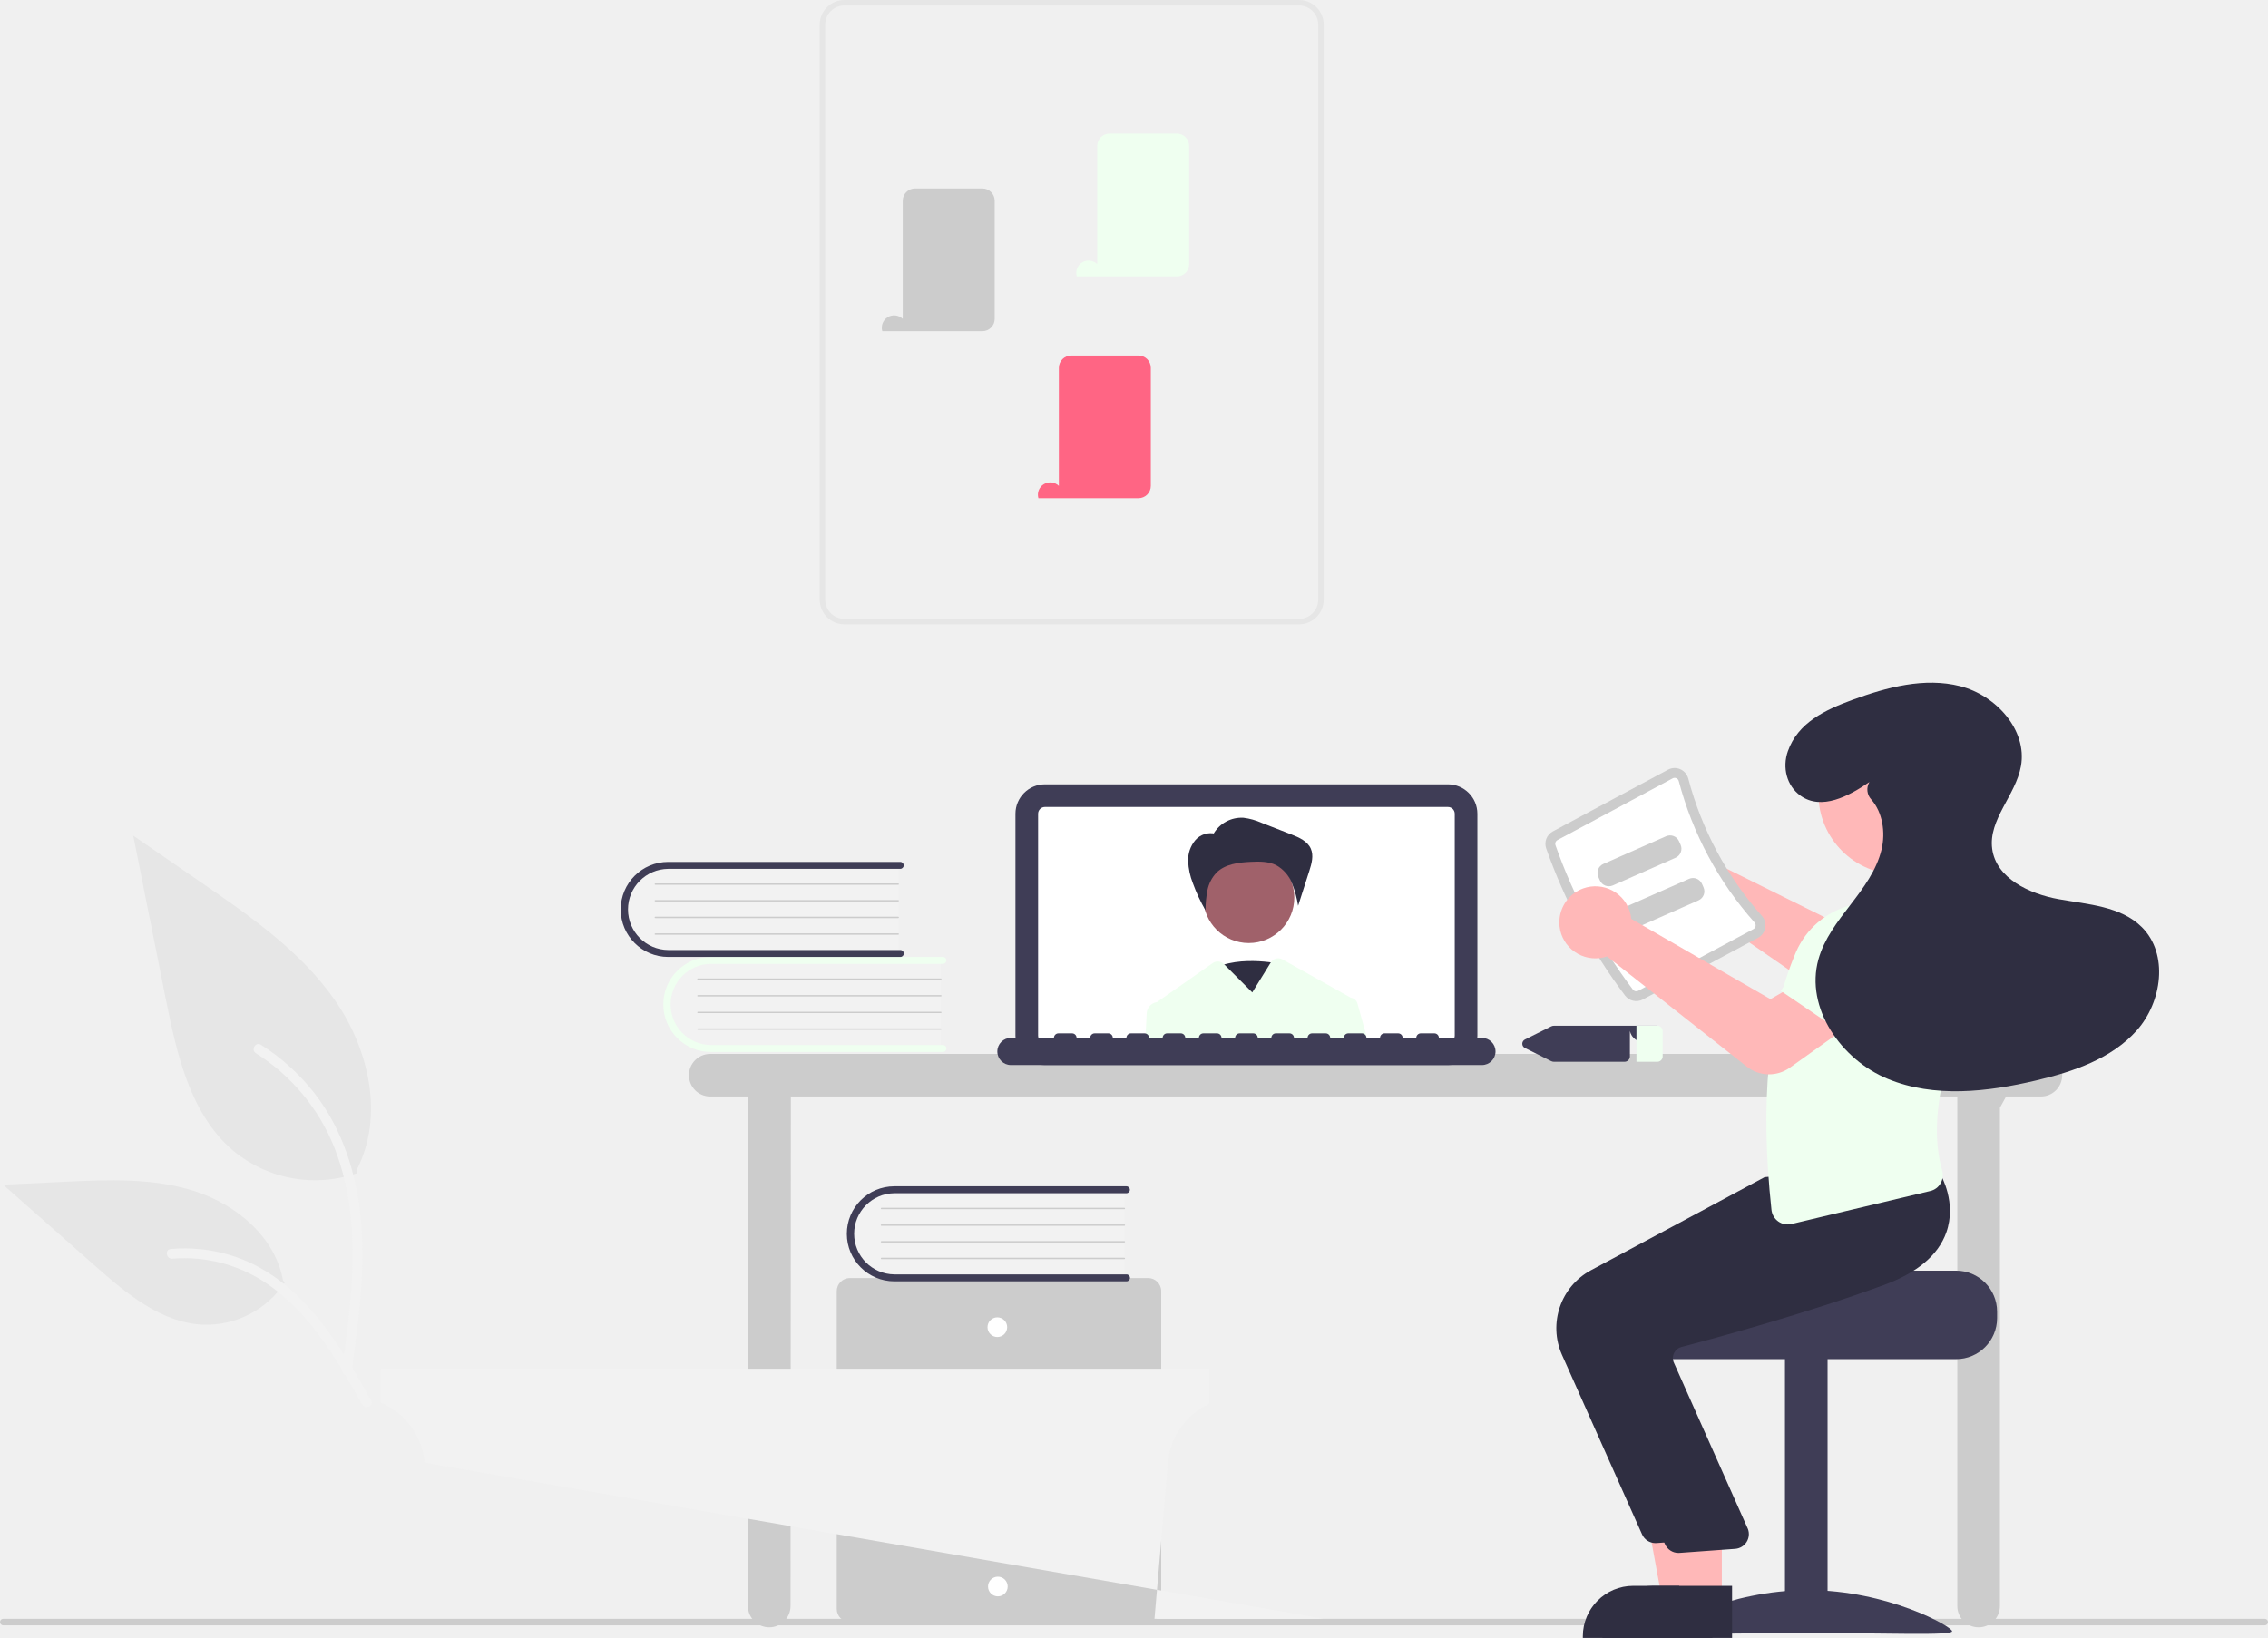
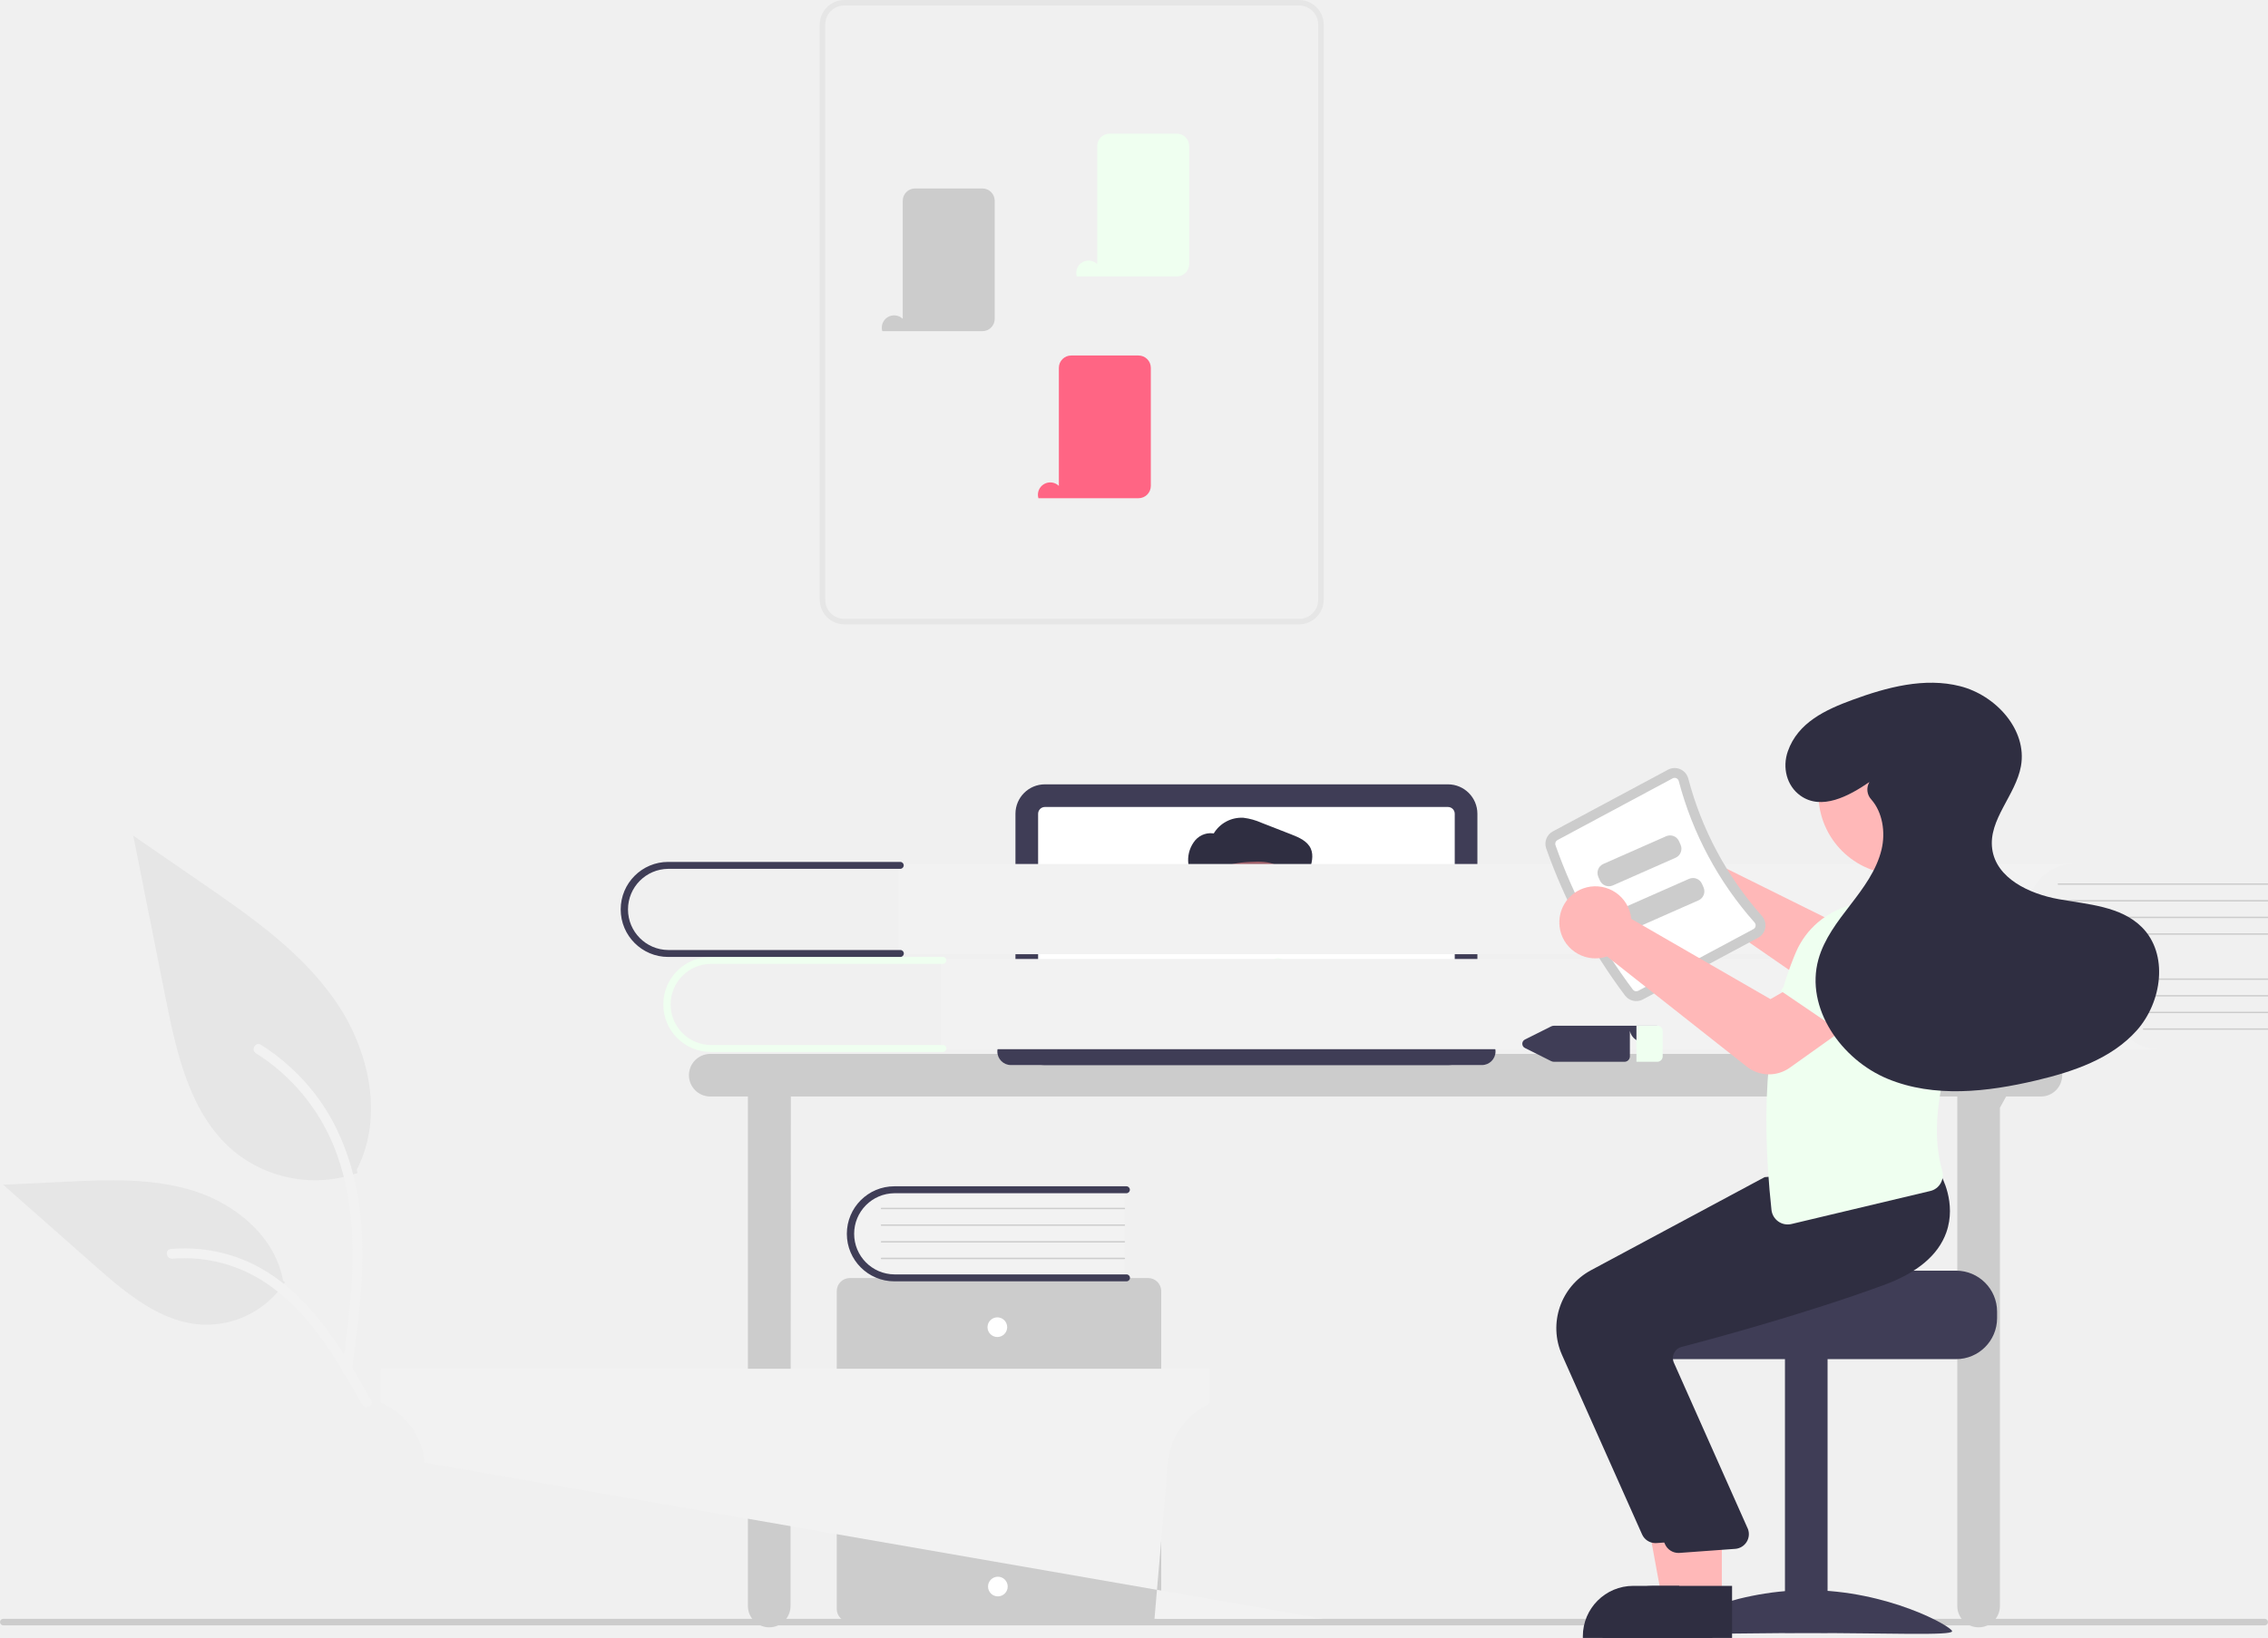
<svg xmlns="http://www.w3.org/2000/svg" data-name="Layer 1" width="692" height="499.877" viewBox="0 0 692 499.877">
  <path d="M945,696.105H255a1,1,0,0,1,0-2H945a1,1,0,0,1,0,2Z" transform="translate(-254 -200.0616)" fill="#ccc" />
  <path d="M876.704,521.703h-406a6.5,6.5,0,1,0,0,13h11.5v155.5a6.5,6.5,0,0,0,13,0l.099-155.5H851.204v155.5a6.5,6.5,0,0,0,13,0V538.13l1.891-3.427h10.609a6.5,6.5,0,1,0,0-13Z" transform="translate(-254 -200.0616)" fill="#ccc" />
  <path d="M695.794,525.105H572.812a8.992,8.992,0,0,1-8.982-8.982V448.414a8.992,8.992,0,0,1,8.982-8.982H695.794a8.992,8.992,0,0,1,8.982,8.982v67.709A8.992,8.992,0,0,1,695.794,525.105Z" transform="translate(-254 -200.0616)" fill="#3f3d56" />
  <path d="M695.793,446.345H572.813a2.074,2.074,0,0,0-2.07,2.07v67.71a2.074,2.074,0,0,0,2.07,2.07H695.793a2.074,2.074,0,0,0,2.07-2.07v-67.71A2.074,2.074,0,0,0,695.793,446.345Z" transform="translate(-254 -200.0616)" fill="#fff" />
  <path d="M644.792,494.283s-14.722-3.392-22.82,2.827,10.306,20.355,10.306,20.355Z" transform="translate(-254 -200.0616)" fill="#2f2e41" />
  <circle cx="381.024" cy="273.924" r="13.887" fill="#a0616a" />
  <path d="M624.286,454.492a9.898,9.898,0,0,1,9.126-4.856,19.397,19.397,0,0,1,5.515,1.544l9.078,3.541c2.349.916,4.922,2.039,5.941,4.345.946,2.141.24,4.613-.474,6.841l-3.397,10.593a32.246,32.246,0,0,0-1.925-6.998,10.835,10.835,0,0,0-4.704-5.364c-2.358-1.21-5.137-1.185-7.785-1.057-3.749.18-7.826.657-10.489,3.302a10.895,10.895,0,0,0-2.765,5.399,32.5,32.5,0,0,0-.58,6.112,50.669,50.669,0,0,1-3.869-8.295,20.525,20.525,0,0,1-1.438-6.715,9.444,9.444,0,0,1,2.165-6.387,6.195,6.195,0,0,1,6.231-1.961Z" transform="translate(-254 -200.0616)" fill="#2f2e41" />
  <path d="M668.183,506.325a2.472,2.472,0,0,0-2.07-1.79.86.86,0,0,0-.1-.06L645.282,492.856a2.637,2.637,0,0,0-3.528.908l-5.67,9.18-8.54-8.54-.136-.136a2.636,2.636,0,0,0-3.376-.295l-17.038,11.931c-.03,0-.06.01-.09.01a3.633,3.633,0,0,0-3.03,3.39l-.44,8.89h68.04Z" transform="translate(-254 -200.0616)" fill="#effff0" />
  <path d="M706.158,516.814H693.03a1.382,1.382,0,0,0-1.382-1.382h-4.145a1.382,1.382,0,0,0-1.382,1.382h-4.145a1.382,1.382,0,0,0-1.382-1.382H676.449a1.382,1.382,0,0,0-1.382,1.382h-4.145a1.382,1.382,0,0,0-1.382-1.382h-4.145a1.382,1.382,0,0,0-1.382,1.382h-4.145A1.382,1.382,0,0,0,658.485,515.432h-4.145a1.382,1.382,0,0,0-1.382,1.382h-4.145a1.382,1.382,0,0,0-1.382-1.382H643.285a1.382,1.382,0,0,0-1.382,1.382H637.758a1.382,1.382,0,0,0-1.382-1.382h-4.145a1.382,1.382,0,0,0-1.382,1.382h-4.145a1.382,1.382,0,0,0-1.382-1.382h-4.145a1.382,1.382,0,0,0-1.382,1.382H615.649a1.382,1.382,0,0,0-1.382-1.382h-4.145a1.382,1.382,0,0,0-1.382,1.382h-4.145a1.382,1.382,0,0,0-1.382-1.382h-4.145a1.382,1.382,0,0,0-1.382,1.382h-4.145a1.382,1.382,0,0,0-1.382-1.382h-4.145a1.382,1.382,0,0,0-1.382,1.382H582.485a1.382,1.382,0,0,0-1.382-1.382H576.958a1.382,1.382,0,0,0-1.382,1.382H562.449a4.145,4.145,0,0,0,0,8.291H706.158a4.145,4.145,0,0,0,0-8.291Z" transform="translate(-254 -200.0616)" fill="#3f3d56" />
-   <path d="M541.079,492.74v27.526H472.117a13.771,13.771,0,1,1,0-27.526Z" transform="translate(-254 -200.0616)" fill="#f2f2f2" />
+   <path d="M541.079,492.74v27.526h372.117a13.771,13.771,0,1,1,0-27.526Z" transform="translate(-254 -200.0616)" fill="#f2f2f2" />
  <path d="M542.773,520.054a1.059,1.059,0,0,1-1.059,1.059h-70.826a14.504,14.504,0,1,1,0-29.008h70.826a1.059,1.059,0,0,1,0,2.117h-70.826a12.387,12.387,0,0,0,0,24.773h70.826A1.059,1.059,0,0,1,542.773,520.054Z" transform="translate(-254 -200.0616)" fill="#effff0" />
-   <path d="M541.079,499.092H466.971a.212.212,0,1,1,0-.423h74.108a.212.212,0,0,1,0,.423Z" transform="translate(-254 -200.0616)" fill="#ccc" />
-   <path d="M541.079,504.174H466.971a.212.212,0,1,1,0-.423h74.108a.212.212,0,0,1,0,.423Z" transform="translate(-254 -200.0616)" fill="#ccc" />
-   <path d="M541.079,509.255H466.971a.212.212,0,1,1,0-.423h74.108a.212.212,0,0,1,0,.423Z" transform="translate(-254 -200.0616)" fill="#ccc" />
-   <path d="M541.079,514.337H466.971a.212.212,0,1,1,0-.423h74.108a.212.212,0,0,1,0,.423Z" transform="translate(-254 -200.0616)" fill="#ccc" />
-   <path d="M528.079,463.74v27.526H459.117a13.771,13.771,0,1,1,0-27.526Z" transform="translate(-254 -200.0616)" fill="#f2f2f2" />
+   <path d="M541.079,499.092h366.971a.212.212,0,1,1,0-.423h74.108a.212.212,0,0,1,0,.423Z" transform="translate(-254 -200.0616)" fill="#ccc" />
+   <path d="M541.079,504.174h366.971a.212.212,0,1,1,0-.423h74.108a.212.212,0,0,1,0,.423Z" transform="translate(-254 -200.0616)" fill="#ccc" />
+   <path d="M541.079,509.255h366.971a.212.212,0,1,1,0-.423h74.108a.212.212,0,0,1,0,.423Z" transform="translate(-254 -200.0616)" fill="#ccc" />
+   <path d="M541.079,514.337h366.971a.212.212,0,1,1,0-.423h74.108a.212.212,0,0,1,0,.423Z" transform="translate(-254 -200.0616)" fill="#ccc" />
+   <path d="M528.079,463.74v27.526h359.117a13.771,13.771,0,1,1,0-27.526Z" transform="translate(-254 -200.0616)" fill="#f2f2f2" />
  <path d="M529.773,491.054a1.059,1.059,0,0,1-1.059,1.059h-70.826a14.504,14.504,0,1,1,0-29.008h70.826a1.059,1.059,0,0,1,0,2.117h-70.826a12.387,12.387,0,0,0,0,24.773h70.826A1.059,1.059,0,0,1,529.773,491.054Z" transform="translate(-254 -200.0616)" fill="#3f3d56" />
-   <path d="M528.079,470.092H453.971a.212.212,0,1,1,0-.423h74.108a.212.212,0,0,1,0,.423Z" transform="translate(-254 -200.0616)" fill="#ccc" />
-   <path d="M528.079,475.174H453.971a.212.212,0,1,1,0-.423h74.108a.212.212,0,0,1,0,.423Z" transform="translate(-254 -200.0616)" fill="#ccc" />
-   <path d="M528.079,480.255H453.971a.212.212,0,1,1,0-.423h74.108a.212.212,0,0,1,0,.423Z" transform="translate(-254 -200.0616)" fill="#ccc" />
-   <path d="M528.079,485.337H453.971a.212.212,0,1,1,0-.423h74.108a.212.212,0,0,1,0,.423Z" transform="translate(-254 -200.0616)" fill="#ccc" />
+   <path d="M528.079,470.092h353.971a.212.212,0,1,1,0-.423h74.108a.212.212,0,0,1,0,.423Z" transform="translate(-254 -200.0616)" fill="#ccc" />
+   <path d="M528.079,475.174h353.971a.212.212,0,1,1,0-.423h74.108a.212.212,0,0,1,0,.423Z" transform="translate(-254 -200.0616)" fill="#ccc" />
+   <path d="M528.079,480.255h353.971a.212.212,0,1,1,0-.423h74.108a.212.212,0,0,1,0,.423Z" transform="translate(-254 -200.0616)" fill="#ccc" />
+   <path d="M528.079,485.337h353.971a.212.212,0,1,1,0-.423h74.108a.212.212,0,0,1,0,.423Z" transform="translate(-254 -200.0616)" fill="#ccc" />
  <path d="M608.303,618.105v-24a4,4,0,0,0-4-4h-91a4,4,0,0,0-4,4v24Z" transform="translate(-254 -200.0616)" fill="#ccc" />
  <rect x="255.303" y="427.043" width="99" height="31" fill="#ccc" />
  <path d="M509.303,667.105v24a4,4,0,0,0,4,4h91a4,4,0,0,0,4-4v-24Z" transform="translate(-254 -200.0616)" fill="#ccc" />
  <circle cx="304.303" cy="405.043" r="3" fill="#fff" />
  <circle cx="304.303" cy="445.043" r="3" fill="#fff" />
  <circle cx="304.464" cy="484.196" r="3" fill="#fff" />
  <path d="M597.079,562.74v27.526H528.117a13.771,13.771,0,1,1,0-27.526Z" transform="translate(-254 -200.0616)" fill="#f2f2f2" />
  <path d="M598.773,590.054a1.059,1.059,0,0,1-1.059,1.059h-70.826a14.504,14.504,0,1,1,0-29.008h70.826a1.059,1.059,0,0,1,0,2.117h-70.826a12.387,12.387,0,0,0,0,24.773h70.826A1.059,1.059,0,0,1,598.773,590.054Z" transform="translate(-254 -200.0616)" fill="#3f3d56" />
  <path d="M597.079,569.092H522.971a.212.212,0,1,1,0-.423h74.108a.212.212,0,0,1,0,.423Z" transform="translate(-254 -200.0616)" fill="#ccc" />
  <path d="M597.079,574.174H522.971a.212.212,0,1,1,0-.423h74.108a.212.212,0,0,1,0,.423Z" transform="translate(-254 -200.0616)" fill="#ccc" />
  <path d="M597.079,579.255H522.971a.212.212,0,1,1,0-.423h74.108a.212.212,0,0,1,0,.423Z" transform="translate(-254 -200.0616)" fill="#ccc" />
  <path d="M597.079,584.337H522.971a.212.212,0,1,1,0-.423h74.108a.212.212,0,0,1,0,.423Z" transform="translate(-254 -200.0616)" fill="#ccc" />
  <path d="M504.11,383.083v-175.5a7.53,7.53,0,0,1,7.521-7.521H650.36a7.53,7.53,0,0,1,7.521,7.521v175.5a7.53,7.53,0,0,1-7.521,7.521H511.632A7.53,7.53,0,0,1,504.11,383.083Zm7.521-181.35a5.857,5.857,0,0,0-5.85,5.85v175.5a5.857,5.857,0,0,0,5.85,5.85H650.36a5.857,5.857,0,0,0,5.85-5.85v-175.5a5.857,5.857,0,0,0-5.85-5.85Z" transform="translate(-254 -200.0616)" fill="#e6e6e6" />
  <path d="M588.775,280.659V244.624a3.765,3.765,0,0,1,3.761-3.761h20.537a3.765,3.765,0,0,1,3.761,3.761v36.036a3.765,3.765,0,0,1-3.761,3.761h-30.537A3.765,3.765,0,0,1,588.775,280.659Z" transform="translate(-254 -200.0616)" fill="#effff0" />
  <path d="M529.44,297.374V261.338a3.765,3.765,0,0,1,3.761-3.761h20.537a3.765,3.765,0,0,1,3.761,3.761v36.036a3.765,3.765,0,0,1-3.761,3.761h-30.537A3.765,3.765,0,0,1,529.44,297.374Z" transform="translate(-254 -200.0616)" fill="#ccc" />
  <path d="M577.075,348.352V312.317a3.765,3.765,0,0,1,3.761-3.761h20.537a3.765,3.765,0,0,1,3.761,3.761v36.036a3.765,3.765,0,0,1-3.761,3.761h-30.537A3.765,3.765,0,0,1,577.075,348.352Z" transform="translate(-254 -200.0616)" fill="#ff6584" />
  <path d="M759.563,513.105H728.143a1.941,1.941,0,0,0-.86.2l-7.93,3.97a1.445,1.445,0,0,0,0,2.66l7.93,3.97a1.941,1.941,0,0,0,.86.2h21.42a1.649,1.649,0,0,0,1.74-1.53v-7.94A1.649,1.649,0,0,0,759.563,513.105Z" transform="translate(-254 -200.0616)" fill="#3f3d56" />
  <path d="M761.303,514.635v7.94a1.649,1.649,0,0,1-1.74,1.53h-6.26v-11h6.26A1.649,1.649,0,0,1,761.303,514.635Z" transform="translate(-254 -200.0616)" fill="#effff0" />
  <path d="M759.327,453.705a11.003,11.003,0,0,1,14.89,6.915,10.588,10.588,0,0,1,.32,1.435l43.938,21.788,10.168-6.739,12.652,14.565L825.769,504.279a11.149,11.149,0,0,1-13.301.513l-44.579-30.828a10.511,10.511,0,0,1-1.015.37,11.003,11.003,0,0,1-14.01-8.561,10.708,10.708,0,0,1-.163-1.34A11.036,11.036,0,0,1,759.327,453.705Z" transform="translate(-254 -200.0616)" fill="#ffb8b8" />
  <path d="M850.841,587.853H802.831c0,1.38-49.48,2.5-49.48,2.5a12.86,12.86,0,0,0-2.11,2,12.41,12.41,0,0,0-2.9,8v2a12.505,12.505,0,0,0,12.5,12.5h90a12.511,12.511,0,0,0,12.5-12.5v-2A12.517,12.517,0,0,0,850.841,587.853Z" transform="translate(-254 -200.0616)" fill="#3f3d56" />
  <rect x="798.617" y="614.357" width="13" height="84" transform="translate(1356.235 1112.652) rotate(-180)" fill="#3f3d56" />
  <path d="M761.617,697.9c0,1.405,19.699.543,44,.543s44,.861,44-.543-19.699-12.543-44-12.543S761.617,696.495,761.617,697.9Z" transform="translate(-254 -200.0616)" fill="#3f3d56" />
  <polygon points="519.353 487.993 507.094 487.992 501.261 456.195 519.355 456.196 519.353 487.993" fill="#ffb8b8" />
  <path d="M776.48,699.938l-39.531-.001v-.5a15.386,15.386,0,0,1,15.386-15.386h.001l24.144.001Z" transform="translate(-254 -200.0616)" fill="#2f2e41" />
  <path d="M755.017,668.337,730.576,613.529a20.086,20.086,0,0,1,8.819-25.784l53.013-28.428,24.191-2.058,22.315-2.028.161.272c.206.348,5.004,8.635,1.76,17.722-2.46,6.893-8.859,12.276-19.019,16.002-23.714,8.695-51.109,16.127-61.786,18.918a3.451,3.451,0,0,0-2.211,1.76,3.498,3.498,0,0,0-.196,2.799l22.707,51.015a4.5,4.5,0,0,1-3.809,6.029L759.553,670.983q-.216.021-.43.021A4.497,4.497,0,0,1,755.017,668.337Z" transform="translate(-254 -200.0616)" fill="#2f2e41" />
  <polygon points="525.353 487.993 513.094 487.992 507.261 456.195 525.355 456.196 525.353 487.993" fill="#ffb8b8" />
  <path d="M782.48,699.938l-39.531-.001v-.5a15.386,15.386,0,0,1,15.386-15.386h.001l24.144.001Z" transform="translate(-254 -200.0616)" fill="#2f2e41" />
  <path d="M762.017,671.337,737.576,616.529a20.086,20.086,0,0,1,8.819-25.784l53.013-28.428,24.191-2.058,22.315-2.028.161.272c.206.348,5.004,8.635,1.76,17.722-2.46,6.893-8.859,12.276-19.019,16.002-23.714,8.695-51.109,16.127-61.786,18.918a3.451,3.451,0,0,0-2.211,1.76,3.498,3.498,0,0,0-.196,2.799l22.707,51.015a4.5,4.5,0,0,1-3.809,6.029L766.553,673.983q-.216.021-.43.021A4.497,4.497,0,0,1,762.017,671.337Z" transform="translate(-254 -200.0616)" fill="#2f2e41" />
  <path d="M749.835,503.906a167.506,167.506,0,0,1-24.075-44.932,4.303,4.303,0,0,1,2.032-5.179l35.145-18.832a4.247,4.247,0,0,1,3.726-.151,4.319,4.319,0,0,1,2.461,2.884,102.328,102.328,0,0,0,22.446,41.891,4.318,4.318,0,0,1,1.038,3.647,4.247,4.247,0,0,1-2.189,3.018L755.272,505.083A4.303,4.303,0,0,1,749.835,503.906Z" transform="translate(-254 -200.0616)" fill="#ccc" />
  <path d="M752.233,502.104a1.299,1.299,0,0,0,1.622.335l35.146-18.832a1.246,1.246,0,0,0,.653-.897,1.318,1.318,0,0,0-.325-1.128,105.34,105.34,0,0,1-23.107-43.125,1.319,1.319,0,0,0-.758-.895,1.247,1.247,0,0,0-1.11.046L729.208,456.439a1.298,1.298,0,0,0-.62,1.537,164.507,164.507,0,0,0,23.645,44.127Z" transform="translate(-254 -200.0616)" fill="#fff" />
  <path d="M866.593,498.883l-27.525,10.459-6.72-18.667a11.168,11.168,0,0,1,5.002-13.499l0,0a11.168,11.168,0,0,1,14.262,2.784Z" transform="translate(-254 -200.0616)" fill="#effff0" />
  <path d="M796.583,572.843a4.999,4.999,0,0,1-2.083-3.549c-3.525-32.91-1.07-58.664,7.506-78.735a24.992,24.992,0,0,1,16.567-14.18l22.25-1.123.115.056A26.005,26.005,0,0,1,855.156,502.9c-7.156,18.863-13.148,38.503-8.579,54.346a5.122,5.122,0,0,1-.484,3.983,4.884,4.884,0,0,1-3.116,2.309L800.599,573.62a4.964,4.964,0,0,1-4.017-.777Z" transform="translate(-254 -200.0616)" fill="#effff0" />
  <circle cx="579.396" cy="242.323" r="24.561" fill="#ffb8b8" />
  <path d="M765.243,461.838l-19.142,8.45a3.003,3.003,0,0,1-3.956-1.533l-.473-1.073a3.003,3.003,0,0,1,1.533-3.956l19.142-8.45a3.003,3.003,0,0,1,3.956,1.533l.473,1.073A3.003,3.003,0,0,1,765.243,461.838Z" transform="translate(-254 -200.0616)" fill="#ccc" />
  <path d="M772.243,474.838l-19.142,8.45a3.003,3.003,0,0,1-3.956-1.533l-.473-1.073a3.003,3.003,0,0,1,1.533-3.956l19.142-8.45a3.003,3.003,0,0,1,3.956,1.533l.473,1.073A3.003,3.003,0,0,1,772.243,474.838Z" transform="translate(-254 -200.0616)" fill="#ccc" />
  <path d="M787.005,525.615l-42.674-33.666a10.517,10.517,0,0,1-1.036.306,11.027,11.027,0,0,1-8.818-1.691,10.913,10.913,0,0,1-4.626-7.733,11.023,11.023,0,0,1,7.209-11.638,11.004,11.004,0,0,1,14.426,7.837,10.571,10.571,0,0,1,.229,1.452L794.196,504.989l10.572-6.086,11.711,15.332-16.414,11.699a10.942,10.942,0,0,1-13.06-.318Z" transform="translate(-254 -200.0616)" fill="#ffb8b8" />
  <path d="M821.686,519.009l-24.349-16.557,11.443-16.207a11.168,11.168,0,0,1,13.929-3.64l0,0a11.168,11.168,0,0,1,5.894,13.283Z" transform="translate(-254 -200.0616)" fill="#effff0" />
  <path d="M824.391,438.727c-6.313,4.321-14.601,8.762-21.049,4.161-4.234-3.021-5.567-8.615-3.851-13.525,3.087-8.829,11.569-12.715,19.681-15.695,10.544-3.873,22.026-6.954,32.911-4.181s20.506,13.313,18.541,24.373c-1.58,8.894-9.97,16.295-8.779,25.25,1.199,9.012,11.334,13.756,20.281,15.367s18.96,2.128,25.391,8.555c8.203,8.199,6.155,22.853-1.564,31.51s-19.367,12.58-30.654,15.248c-14.955,3.534-31.129,5.392-45.332-.474s-25.256-21.654-21.141-36.46c1.738-6.254,5.832-11.539,9.789-16.685s7.963-10.526,9.472-16.839c1.258-5.261.327-11.369-3.162-15.315a4.437,4.437,0,0,1-.594-5.186Z" transform="translate(-254 -200.0616)" fill="#2f2e41" />
  <path d="M363.072,558.06a39.063,39.063,0,0,1-37.721-6.645c-13.212-11.089-17.354-29.359-20.725-46.275q-4.985-25.018-9.969-50.036l20.872,14.371c15.01,10.335,30.357,21.001,40.75,35.971s14.929,35.405,6.579,51.603" transform="translate(-254 -200.0616)" fill="#e6e6e6" />
  <path d="M361.288,618.639c2.112-15.387,4.285-30.973,2.803-46.525-1.316-13.812-5.53-27.303-14.109-38.364A63.82,63.82,0,0,0,333.608,518.912c-1.637-1.034-3.144,1.561-1.514,2.59A60.672,60.672,0,0,1,356.093,550.459c5.225,13.289,6.064,27.776,5.164,41.893-.544,8.537-1.698,17.019-2.861,25.489a1.554,1.554,0,0,0,1.048,1.845,1.509,1.509,0,0,0,1.845-1.048Z" transform="translate(-254 -200.0616)" fill="#f2f2f2" />
  <path d="M340.941,591.41a28.755,28.755,0,0,1-25.055,12.931c-12.683-.602-23.257-9.454-32.775-17.858l-28.153-24.857,18.633-.892c13.4-.641,27.145-1.239,39.908,2.893s24.533,14.077,26.867,27.287" transform="translate(-254 -200.0616)" fill="#e6e6e6" />
  <path d="M367.258,627.484c-10.168-17.991-21.961-37.986-43.035-44.377a48.022,48.022,0,0,0-18.101-1.869c-1.922.166-1.442,3.128.476,2.963a44.614,44.614,0,0,1,28.886,7.642c8.145,5.544,14.487,13.252,19.854,21.425,3.288,5.007,6.233,10.226,9.178,15.438.941,1.666,3.693.463,2.74-1.222Z" transform="translate(-254 -200.0616)" fill="#f2f2f2" />
  <path d="M383.55,646.421A21.774,21.774,0,0,0,370.207,628.184v-10.401h252.762v10.729a21.763,21.763,0,0,0-12.616,17.909l-4.102,47.684h51.608Z" transform="translate(-254 -200.0616)" fill="#f2f2f2" />
</svg>
